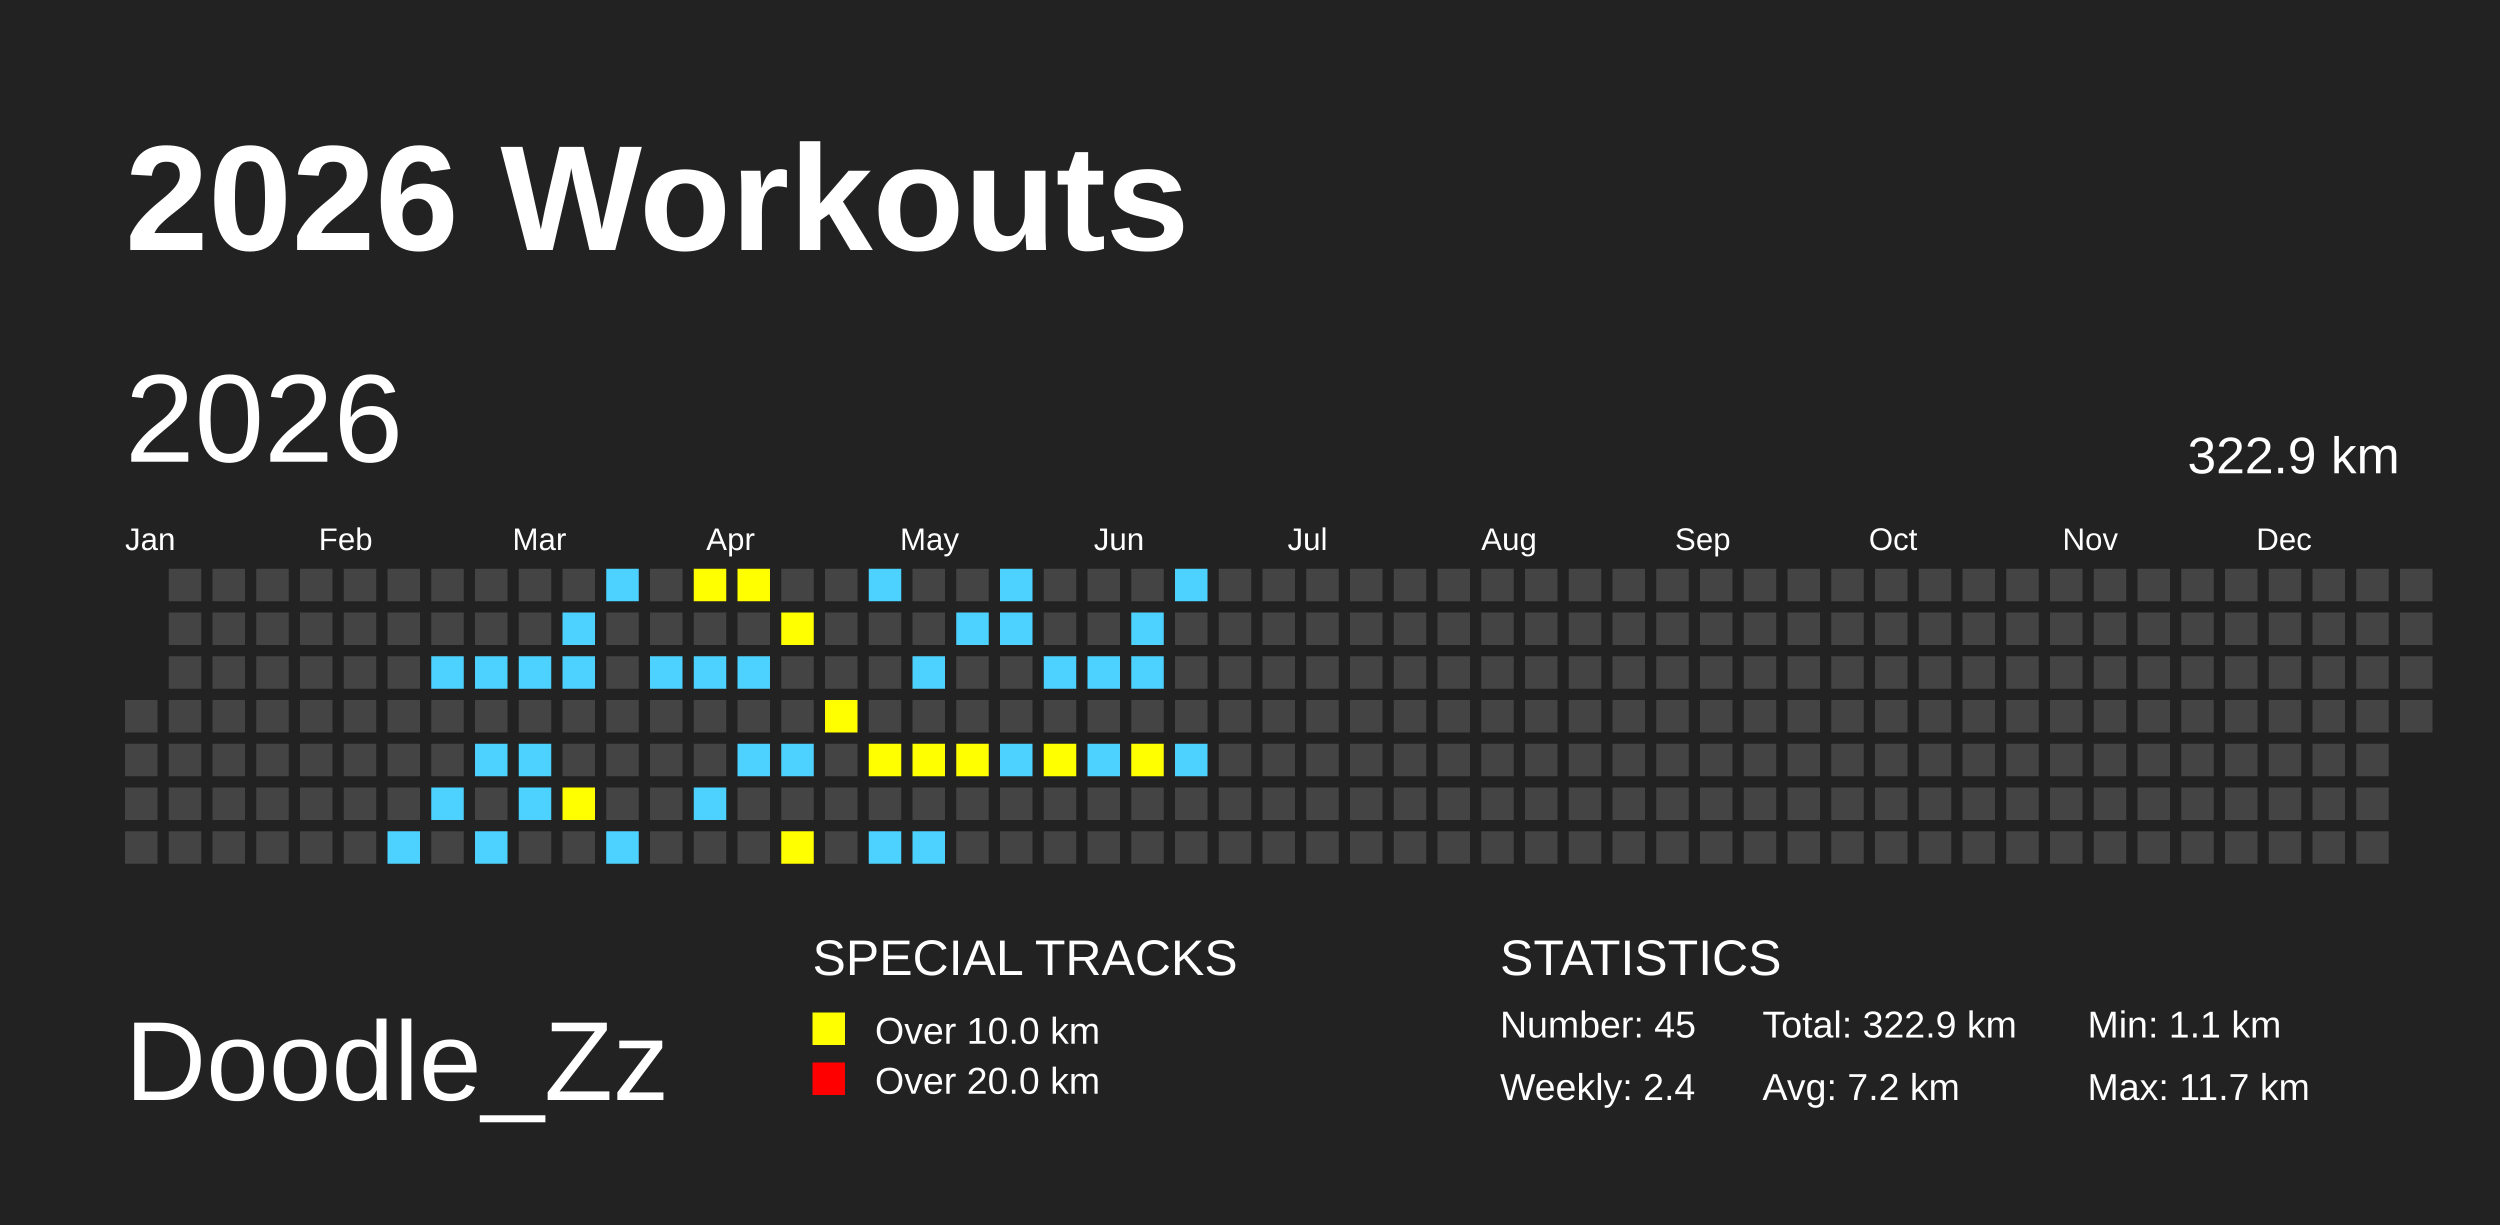
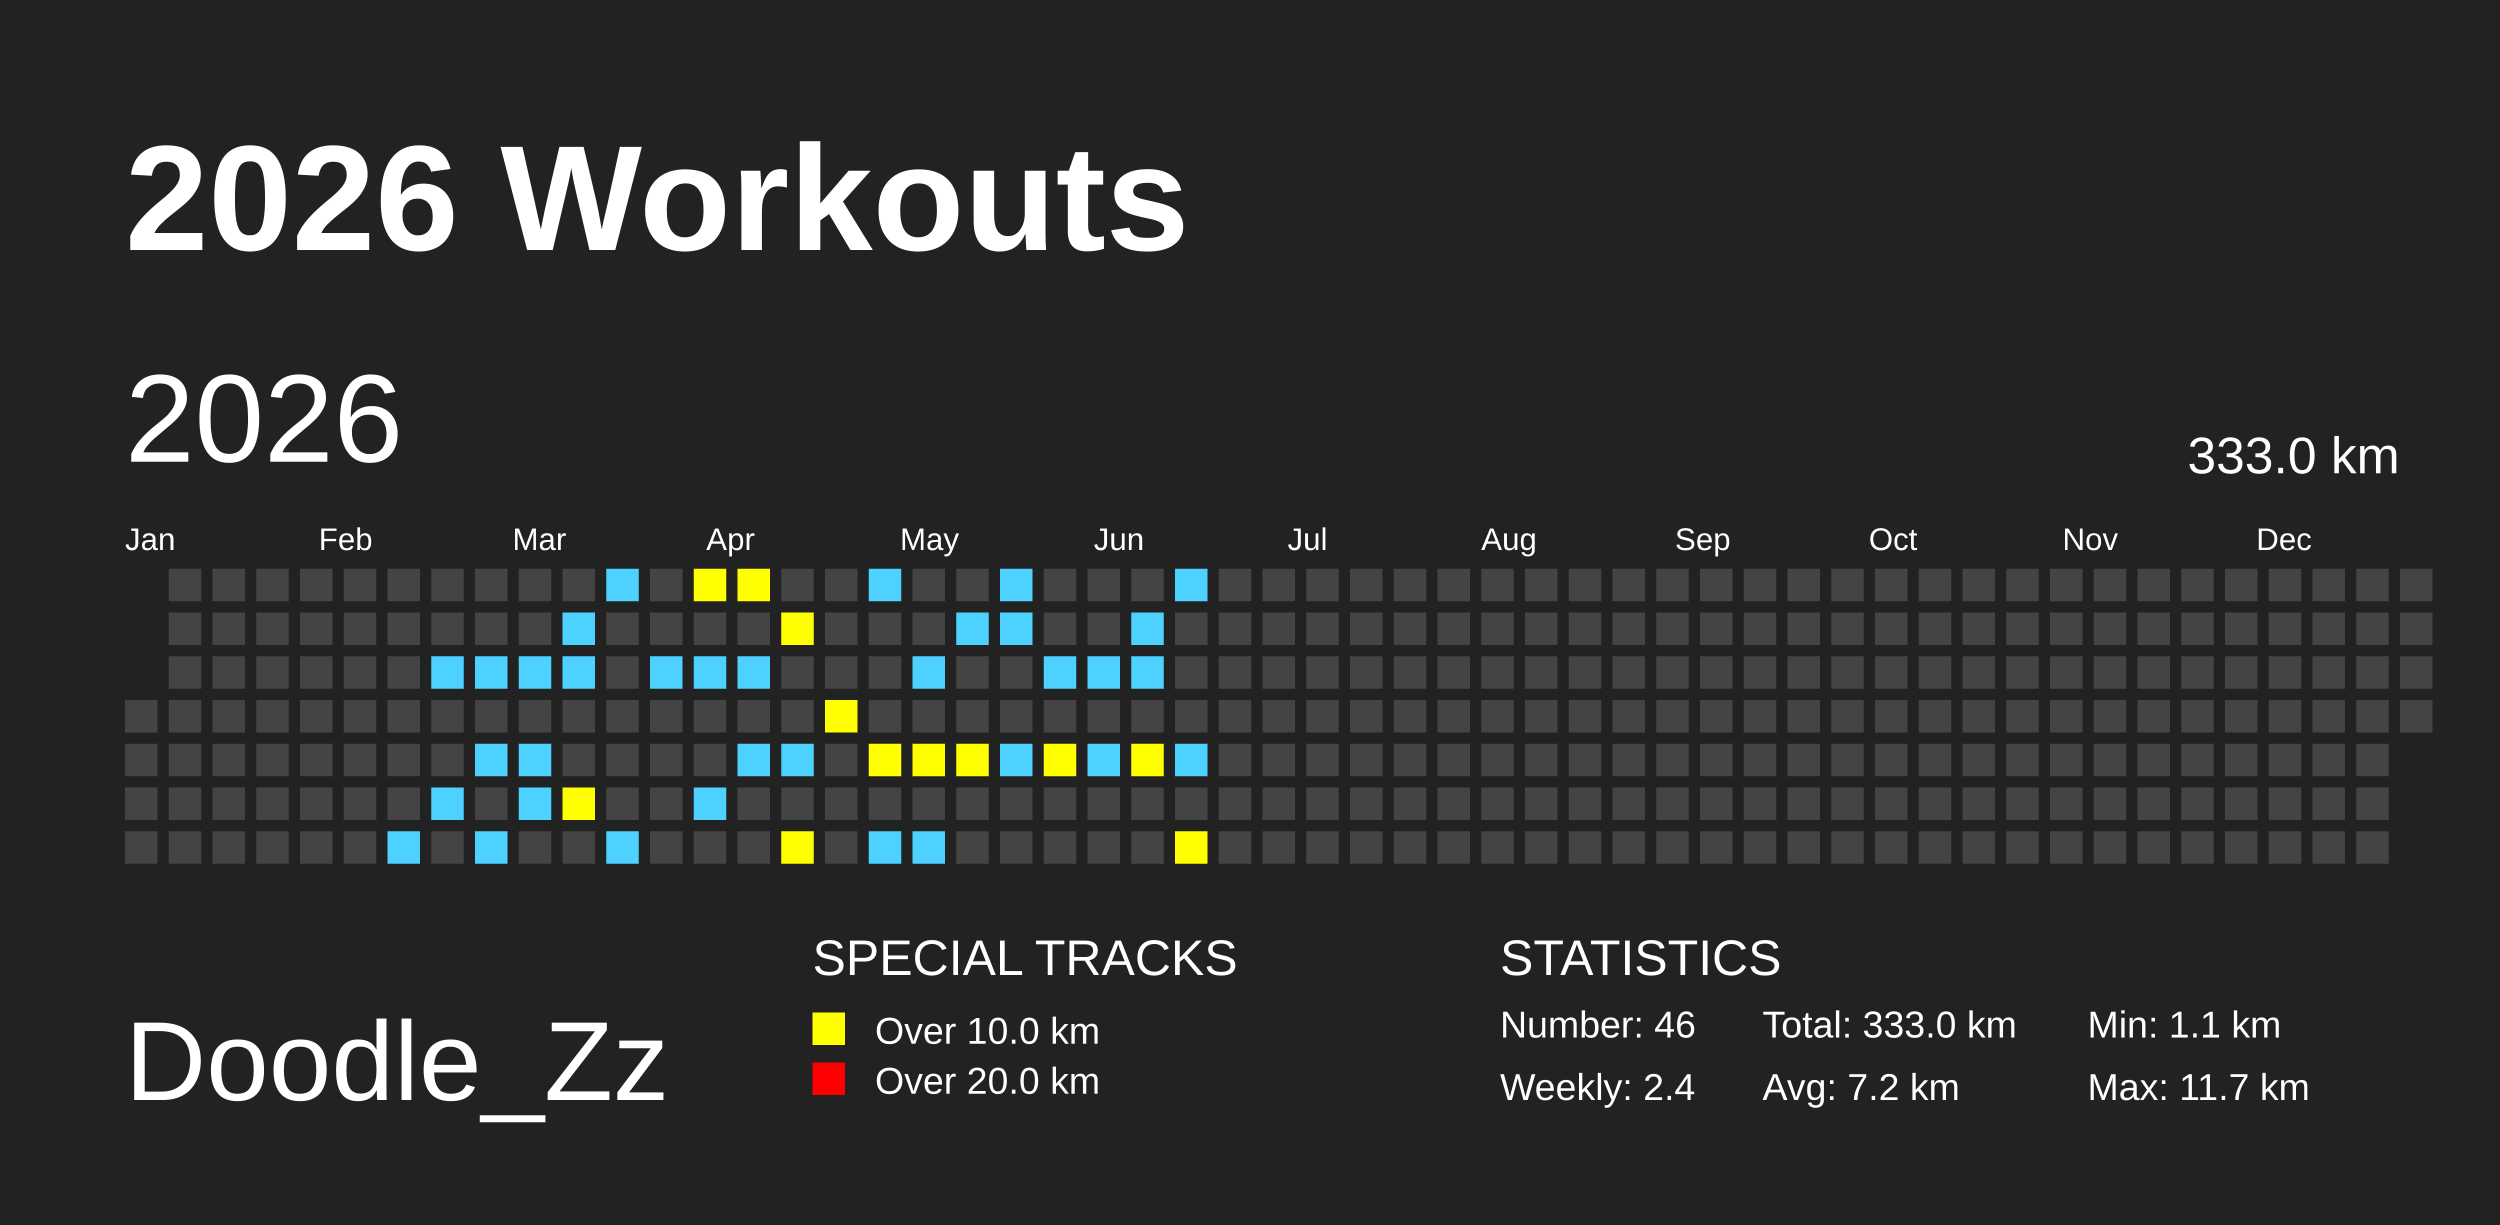
<svg xmlns="http://www.w3.org/2000/svg" baseProfile="full" height="98mm" version="1.1" viewBox="0,0,200,98" width="200mm">
  <defs />
  <rect fill="#222222" height="98" width="200" x="0" y="0" />
  <text fill="#FFFFFF" style="font-size:12px; font-family:Arial; font-weight:bold;" x="10" y="20">2026 Workouts</text>
  <text fill="#FFFFFF" style="font-size:9px; font-family:Arial" x="10" y="88">Doodle_Zz</text>
  <text fill="#FFFFFF" style="font-size:4px; font-family:Arial" x="65" y="78">SPECIAL TRACKS</text>
  <rect fill="yellow" height="2.6" width="2.6" x="65" y="81" />
  <text fill="#FFFFFF" style="font-size:3px; font-family:Arial" x="70" y="83.5">Over 10.0 km</text>
  <rect fill="red" height="2.6" width="2.6" x="65" y="85" />
  <text fill="#FFFFFF" style="font-size:3px; font-family:Arial" x="70" y="87.5">Over 20.0 km</text>
  <text fill="#FFFFFF" style="font-size:4px; font-family:Arial" x="120" y="78">STATISTICS</text>
-   <text fill="#FFFFFF" style="font-size:3px; font-family:Arial" x="120" y="83">Number: 45</text>
+   <text fill="#FFFFFF" style="font-size:3px; font-family:Arial" x="120" y="83">Number: 46</text>
  <text fill="#FFFFFF" style="font-size:3px; font-family:Arial" x="120" y="88">Weekly: 2.4</text>
-   <text fill="#FFFFFF" style="font-size:3px; font-family:Arial" x="141" y="83">Total: 322.9 km</text>
+   <text fill="#FFFFFF" style="font-size:3px; font-family:Arial" x="141" y="83">Total: 333.0 km</text>
  <text fill="#FFFFFF" style="font-size:3px; font-family:Arial" x="141" y="88">Avg: 7.2 km</text>
  <text fill="#FFFFFF" style="font-size:3px; font-family:Arial" x="167" y="83">Min: 1.1 km</text>
  <text fill="#FFFFFF" style="font-size:3px; font-family:Arial" x="167" y="88">Max: 11.7 km</text>
  <text dominant-baseline="hanging" fill="#FFFFFF" style="font-size:10.0px; font-family:Arial;" x="10" y="30">2026</text>
-   <text dominant-baseline="hanging" fill="#FFFFFF" style="font-size:4.125px; font-family:Arial;" x="175" y="35">322.9 km</text>
+   <text dominant-baseline="hanging" fill="#FFFFFF" style="font-size:4.125px; font-family:Arial;" x="175" y="35">333.0 km</text>
  <text fill="#FFFFFF" style="font-size:2.5px; font-family:Arial" x="10.0" y="44">Jan</text>
  <text fill="#FFFFFF" style="font-size:2.5px; font-family:Arial" x="25.5" y="44">Feb</text>
  <text fill="#FFFFFF" style="font-size:2.5px; font-family:Arial" x="41.0" y="44">Mar</text>
  <text fill="#FFFFFF" style="font-size:2.5px; font-family:Arial" x="56.5" y="44">Apr</text>
  <text fill="#FFFFFF" style="font-size:2.5px; font-family:Arial" x="72.0" y="44">May</text>
  <text fill="#FFFFFF" style="font-size:2.5px; font-family:Arial" x="87.5" y="44">Jun</text>
  <text fill="#FFFFFF" style="font-size:2.5px; font-family:Arial" x="103.0" y="44">Jul</text>
  <text fill="#FFFFFF" style="font-size:2.5px; font-family:Arial" x="118.5" y="44">Aug</text>
  <text fill="#FFFFFF" style="font-size:2.5px; font-family:Arial" x="134.0" y="44">Sep</text>
  <text fill="#FFFFFF" style="font-size:2.5px; font-family:Arial" x="149.5" y="44">Oct</text>
  <text fill="#FFFFFF" style="font-size:2.5px; font-family:Arial" x="165.0" y="44">Nov</text>
  <text fill="#FFFFFF" style="font-size:2.5px; font-family:Arial" x="180.5" y="44">Dec</text>
  <rect fill="#444444" height="2.6" width="2.6" x="10.0" y="56.0" />
  <rect fill="#444444" height="2.6" width="2.6" x="10.0" y="59.5" />
  <rect fill="#444444" height="2.6" width="2.6" x="10.0" y="63.0" />
  <rect fill="#444444" height="2.6" width="2.6" x="10.0" y="66.5" />
  <rect fill="#444444" height="2.6" width="2.6" x="13.5" y="45.5" />
  <rect fill="#444444" height="2.6" width="2.6" x="13.5" y="49.0" />
  <rect fill="#444444" height="2.6" width="2.6" x="13.5" y="52.5" />
  <rect fill="#444444" height="2.6" width="2.6" x="13.5" y="56.0" />
  <rect fill="#444444" height="2.6" width="2.6" x="13.5" y="59.5" />
  <rect fill="#444444" height="2.6" width="2.6" x="13.5" y="63.0" />
  <rect fill="#444444" height="2.6" width="2.6" x="13.5" y="66.5" />
  <rect fill="#444444" height="2.6" width="2.6" x="17.0" y="45.5" />
  <rect fill="#444444" height="2.6" width="2.6" x="17.0" y="49.0" />
  <rect fill="#444444" height="2.6" width="2.6" x="17.0" y="52.5" />
  <rect fill="#444444" height="2.6" width="2.6" x="17.0" y="56.0" />
  <rect fill="#444444" height="2.6" width="2.6" x="17.0" y="59.5" />
  <rect fill="#444444" height="2.6" width="2.6" x="17.0" y="63.0" />
  <rect fill="#444444" height="2.6" width="2.6" x="17.0" y="66.5" />
  <rect fill="#444444" height="2.6" width="2.6" x="20.5" y="45.5" />
  <rect fill="#444444" height="2.6" width="2.6" x="20.5" y="49.0" />
  <rect fill="#444444" height="2.6" width="2.6" x="20.5" y="52.5" />
  <rect fill="#444444" height="2.6" width="2.6" x="20.5" y="56.0" />
  <rect fill="#444444" height="2.6" width="2.6" x="20.5" y="59.5" />
  <rect fill="#444444" height="2.6" width="2.6" x="20.5" y="63.0" />
  <rect fill="#444444" height="2.6" width="2.6" x="20.5" y="66.5" />
  <rect fill="#444444" height="2.6" width="2.6" x="24.0" y="45.5" />
  <rect fill="#444444" height="2.6" width="2.6" x="24.0" y="49.0" />
  <rect fill="#444444" height="2.6" width="2.6" x="24.0" y="52.5" />
  <rect fill="#444444" height="2.6" width="2.6" x="24.0" y="56.0" />
  <rect fill="#444444" height="2.6" width="2.6" x="24.0" y="59.5" />
  <rect fill="#444444" height="2.6" width="2.6" x="24.0" y="63.0" />
  <rect fill="#444444" height="2.6" width="2.6" x="24.0" y="66.5" />
  <rect fill="#444444" height="2.6" width="2.6" x="27.5" y="45.5" />
  <rect fill="#444444" height="2.6" width="2.6" x="27.5" y="49.0" />
  <rect fill="#444444" height="2.6" width="2.6" x="27.5" y="52.5" />
  <rect fill="#444444" height="2.6" width="2.6" x="27.5" y="56.0" />
  <rect fill="#444444" height="2.6" width="2.6" x="27.5" y="59.5" />
  <rect fill="#444444" height="2.6" width="2.6" x="27.5" y="63.0" />
  <rect fill="#444444" height="2.6" width="2.6" x="27.5" y="66.5" />
  <rect fill="#444444" height="2.6" width="2.6" x="31.0" y="45.5" />
  <rect fill="#444444" height="2.6" width="2.6" x="31.0" y="49.0" />
  <rect fill="#444444" height="2.6" width="2.6" x="31.0" y="52.5" />
  <rect fill="#444444" height="2.6" width="2.6" x="31.0" y="56.0" />
  <rect fill="#444444" height="2.6" width="2.6" x="31.0" y="59.5" />
  <rect fill="#444444" height="2.6" width="2.6" x="31.0" y="63.0" />
  <rect fill="#4DD2FF" height="2.6" width="2.6" x="31.0" y="66.5" />
  <rect fill="#444444" height="2.6" width="2.6" x="34.5" y="45.5" />
  <rect fill="#444444" height="2.6" width="2.6" x="34.5" y="49.0" />
  <rect fill="#4DD2FF" height="2.6" width="2.6" x="34.5" y="52.5" />
  <rect fill="#444444" height="2.6" width="2.6" x="34.5" y="56.0" />
  <rect fill="#444444" height="2.6" width="2.6" x="34.5" y="59.5" />
  <rect fill="#4DD2FF" height="2.6" width="2.6" x="34.5" y="63.0" />
  <rect fill="#444444" height="2.6" width="2.6" x="34.5" y="66.5" />
  <rect fill="#444444" height="2.6" width="2.6" x="38.0" y="45.5" />
  <rect fill="#444444" height="2.6" width="2.6" x="38.0" y="49.0" />
  <rect fill="#4DD2FF" height="2.6" width="2.6" x="38.0" y="52.5" />
  <rect fill="#444444" height="2.6" width="2.6" x="38.0" y="56.0" />
  <rect fill="#4DD2FF" height="2.6" width="2.6" x="38.0" y="59.5" />
  <rect fill="#444444" height="2.6" width="2.6" x="38.0" y="63.0" />
  <rect fill="#4DD2FF" height="2.6" width="2.6" x="38.0" y="66.5" />
  <rect fill="#444444" height="2.6" width="2.6" x="41.5" y="45.5" />
  <rect fill="#444444" height="2.6" width="2.6" x="41.5" y="49.0" />
  <rect fill="#4DD2FF" height="2.6" width="2.6" x="41.5" y="52.5" />
  <rect fill="#444444" height="2.6" width="2.6" x="41.5" y="56.0" />
  <rect fill="#4DD2FF" height="2.6" width="2.6" x="41.5" y="59.5" />
  <rect fill="#4DD2FF" height="2.6" width="2.6" x="41.5" y="63.0" />
  <rect fill="#444444" height="2.6" width="2.6" x="41.5" y="66.5" />
  <rect fill="#444444" height="2.6" width="2.6" x="45.0" y="45.5" />
  <rect fill="#4DD2FF" height="2.6" width="2.6" x="45.0" y="49.0" />
  <rect fill="#4DD2FF" height="2.6" width="2.6" x="45.0" y="52.5" />
  <rect fill="#444444" height="2.6" width="2.6" x="45.0" y="56.0" />
  <rect fill="#444444" height="2.6" width="2.6" x="45.0" y="59.5" />
  <rect fill="yellow" height="2.6" width="2.6" x="45.0" y="63.0" />
  <rect fill="#444444" height="2.6" width="2.6" x="45.0" y="66.5" />
  <rect fill="#4DD2FF" height="2.6" width="2.6" x="48.5" y="45.5" />
  <rect fill="#444444" height="2.6" width="2.6" x="48.5" y="49.0" />
  <rect fill="#444444" height="2.6" width="2.6" x="48.5" y="52.5" />
  <rect fill="#444444" height="2.6" width="2.6" x="48.5" y="56.0" />
  <rect fill="#444444" height="2.6" width="2.6" x="48.5" y="59.5" />
  <rect fill="#444444" height="2.6" width="2.6" x="48.5" y="63.0" />
  <rect fill="#4DD2FF" height="2.6" width="2.6" x="48.5" y="66.5" />
  <rect fill="#444444" height="2.6" width="2.6" x="52.0" y="45.5" />
  <rect fill="#444444" height="2.6" width="2.6" x="52.0" y="49.0" />
  <rect fill="#4DD2FF" height="2.6" width="2.6" x="52.0" y="52.5" />
  <rect fill="#444444" height="2.6" width="2.6" x="52.0" y="56.0" />
  <rect fill="#444444" height="2.6" width="2.6" x="52.0" y="59.5" />
  <rect fill="#444444" height="2.6" width="2.6" x="52.0" y="63.0" />
  <rect fill="#444444" height="2.6" width="2.6" x="52.0" y="66.5" />
  <rect fill="yellow" height="2.6" width="2.6" x="55.5" y="45.5" />
  <rect fill="#444444" height="2.6" width="2.6" x="55.5" y="49.0" />
  <rect fill="#4DD2FF" height="2.6" width="2.6" x="55.5" y="52.5" />
  <rect fill="#444444" height="2.6" width="2.6" x="55.5" y="56.0" />
  <rect fill="#444444" height="2.6" width="2.6" x="55.5" y="59.5" />
  <rect fill="#4DD2FF" height="2.6" width="2.6" x="55.5" y="63.0" />
  <rect fill="#444444" height="2.6" width="2.6" x="55.5" y="66.5" />
  <rect fill="yellow" height="2.6" width="2.6" x="59.0" y="45.5" />
  <rect fill="#444444" height="2.6" width="2.6" x="59.0" y="49.0" />
  <rect fill="#4DD2FF" height="2.6" width="2.6" x="59.0" y="52.5" />
  <rect fill="#444444" height="2.6" width="2.6" x="59.0" y="56.0" />
  <rect fill="#4DD2FF" height="2.6" width="2.6" x="59.0" y="59.5" />
  <rect fill="#444444" height="2.6" width="2.6" x="59.0" y="63.0" />
  <rect fill="#444444" height="2.6" width="2.6" x="59.0" y="66.5" />
  <rect fill="#444444" height="2.6" width="2.6" x="62.5" y="45.5" />
  <rect fill="yellow" height="2.6" width="2.6" x="62.5" y="49.0" />
  <rect fill="#444444" height="2.6" width="2.6" x="62.5" y="52.5" />
  <rect fill="#444444" height="2.6" width="2.6" x="62.5" y="56.0" />
  <rect fill="#4DD2FF" height="2.6" width="2.6" x="62.5" y="59.5" />
  <rect fill="#444444" height="2.6" width="2.6" x="62.5" y="63.0" />
  <rect fill="yellow" height="2.6" width="2.6" x="62.5" y="66.5" />
  <rect fill="#444444" height="2.6" width="2.6" x="66.0" y="45.5" />
  <rect fill="#444444" height="2.6" width="2.6" x="66.0" y="49.0" />
  <rect fill="#444444" height="2.6" width="2.6" x="66.0" y="52.5" />
  <rect fill="yellow" height="2.6" width="2.6" x="66.0" y="56.0" />
  <rect fill="#444444" height="2.6" width="2.6" x="66.0" y="59.5" />
  <rect fill="#444444" height="2.6" width="2.6" x="66.0" y="63.0" />
  <rect fill="#444444" height="2.6" width="2.6" x="66.0" y="66.5" />
  <rect fill="#4DD2FF" height="2.6" width="2.6" x="69.5" y="45.5" />
  <rect fill="#444444" height="2.6" width="2.6" x="69.5" y="49.0" />
  <rect fill="#444444" height="2.6" width="2.6" x="69.5" y="52.5" />
  <rect fill="#444444" height="2.6" width="2.6" x="69.5" y="56.0" />
  <rect fill="yellow" height="2.6" width="2.6" x="69.5" y="59.5" />
  <rect fill="#444444" height="2.6" width="2.6" x="69.5" y="63.0" />
  <rect fill="#4DD2FF" height="2.6" width="2.6" x="69.5" y="66.5" />
  <rect fill="#444444" height="2.6" width="2.6" x="73.0" y="45.5" />
  <rect fill="#444444" height="2.6" width="2.6" x="73.0" y="49.0" />
  <rect fill="#4DD2FF" height="2.6" width="2.6" x="73.0" y="52.5" />
  <rect fill="#444444" height="2.6" width="2.6" x="73.0" y="56.0" />
  <rect fill="yellow" height="2.6" width="2.6" x="73.0" y="59.5" />
  <rect fill="#444444" height="2.6" width="2.6" x="73.0" y="63.0" />
  <rect fill="#4DD2FF" height="2.6" width="2.6" x="73.0" y="66.5" />
  <rect fill="#444444" height="2.6" width="2.6" x="76.5" y="45.5" />
  <rect fill="#4DD2FF" height="2.6" width="2.6" x="76.5" y="49.0" />
  <rect fill="#444444" height="2.6" width="2.6" x="76.5" y="52.5" />
  <rect fill="#444444" height="2.6" width="2.6" x="76.5" y="56.0" />
  <rect fill="yellow" height="2.6" width="2.6" x="76.5" y="59.5" />
  <rect fill="#444444" height="2.6" width="2.6" x="76.5" y="63.0" />
  <rect fill="#444444" height="2.6" width="2.6" x="76.5" y="66.5" />
  <rect fill="#4DD2FF" height="2.6" width="2.6" x="80.0" y="45.5" />
  <rect fill="#4DD2FF" height="2.6" width="2.6" x="80.0" y="49.0" />
  <rect fill="#444444" height="2.6" width="2.6" x="80.0" y="52.5" />
  <rect fill="#444444" height="2.6" width="2.6" x="80.0" y="56.0" />
  <rect fill="#4DD2FF" height="2.6" width="2.6" x="80.0" y="59.5" />
  <rect fill="#444444" height="2.6" width="2.6" x="80.0" y="63.0" />
  <rect fill="#444444" height="2.6" width="2.6" x="80.0" y="66.5" />
  <rect fill="#444444" height="2.6" width="2.6" x="83.5" y="45.5" />
  <rect fill="#444444" height="2.6" width="2.6" x="83.5" y="49.0" />
  <rect fill="#4DD2FF" height="2.6" width="2.6" x="83.5" y="52.5" />
  <rect fill="#444444" height="2.6" width="2.6" x="83.5" y="56.0" />
  <rect fill="yellow" height="2.6" width="2.6" x="83.5" y="59.5" />
  <rect fill="#444444" height="2.6" width="2.6" x="83.5" y="63.0" />
  <rect fill="#444444" height="2.6" width="2.6" x="83.5" y="66.5" />
  <rect fill="#444444" height="2.6" width="2.6" x="87.0" y="45.5" />
  <rect fill="#444444" height="2.6" width="2.6" x="87.0" y="49.0" />
  <rect fill="#4DD2FF" height="2.6" width="2.6" x="87.0" y="52.5" />
  <rect fill="#444444" height="2.6" width="2.6" x="87.0" y="56.0" />
  <rect fill="#4DD2FF" height="2.6" width="2.6" x="87.0" y="59.5" />
  <rect fill="#444444" height="2.6" width="2.6" x="87.0" y="63.0" />
  <rect fill="#444444" height="2.6" width="2.6" x="87.0" y="66.5" />
  <rect fill="#444444" height="2.6" width="2.6" x="90.5" y="45.5" />
  <rect fill="#4DD2FF" height="2.6" width="2.6" x="90.5" y="49.0" />
  <rect fill="#4DD2FF" height="2.6" width="2.6" x="90.5" y="52.5" />
  <rect fill="#444444" height="2.6" width="2.6" x="90.5" y="56.0" />
  <rect fill="yellow" height="2.6" width="2.6" x="90.5" y="59.5" />
  <rect fill="#444444" height="2.6" width="2.6" x="90.5" y="63.0" />
  <rect fill="#444444" height="2.6" width="2.6" x="90.5" y="66.5" />
  <rect fill="#4DD2FF" height="2.6" width="2.6" x="94.0" y="45.5" />
  <rect fill="#444444" height="2.6" width="2.6" x="94.0" y="49.0" />
  <rect fill="#444444" height="2.6" width="2.6" x="94.0" y="52.5" />
  <rect fill="#444444" height="2.6" width="2.6" x="94.0" y="56.0" />
  <rect fill="#4DD2FF" height="2.6" width="2.6" x="94.0" y="59.5" />
  <rect fill="#444444" height="2.6" width="2.6" x="94.0" y="63.0" />
-   <rect fill="#444444" height="2.6" width="2.6" x="94.0" y="66.5" />
+   <rect fill="yellow" height="2.6" width="2.6" x="94.0" y="66.5" />
  <rect fill="#444444" height="2.6" width="2.6" x="97.5" y="45.5" />
  <rect fill="#444444" height="2.6" width="2.6" x="97.5" y="49.0" />
  <rect fill="#444444" height="2.6" width="2.6" x="97.5" y="52.5" />
  <rect fill="#444444" height="2.6" width="2.6" x="97.5" y="56.0" />
  <rect fill="#444444" height="2.6" width="2.6" x="97.5" y="59.5" />
  <rect fill="#444444" height="2.6" width="2.6" x="97.5" y="63.0" />
  <rect fill="#444444" height="2.6" width="2.6" x="97.5" y="66.5" />
  <rect fill="#444444" height="2.6" width="2.6" x="101.0" y="45.5" />
  <rect fill="#444444" height="2.6" width="2.6" x="101.0" y="49.0" />
  <rect fill="#444444" height="2.6" width="2.6" x="101.0" y="52.5" />
  <rect fill="#444444" height="2.6" width="2.6" x="101.0" y="56.0" />
  <rect fill="#444444" height="2.6" width="2.6" x="101.0" y="59.5" />
  <rect fill="#444444" height="2.6" width="2.6" x="101.0" y="63.0" />
  <rect fill="#444444" height="2.6" width="2.6" x="101.0" y="66.5" />
  <rect fill="#444444" height="2.6" width="2.6" x="104.5" y="45.5" />
  <rect fill="#444444" height="2.6" width="2.6" x="104.5" y="49.0" />
  <rect fill="#444444" height="2.6" width="2.6" x="104.5" y="52.5" />
  <rect fill="#444444" height="2.6" width="2.6" x="104.5" y="56.0" />
  <rect fill="#444444" height="2.6" width="2.6" x="104.5" y="59.5" />
  <rect fill="#444444" height="2.6" width="2.6" x="104.5" y="63.0" />
  <rect fill="#444444" height="2.6" width="2.6" x="104.5" y="66.5" />
  <rect fill="#444444" height="2.6" width="2.6" x="108.0" y="45.5" />
  <rect fill="#444444" height="2.6" width="2.6" x="108.0" y="49.0" />
  <rect fill="#444444" height="2.6" width="2.6" x="108.0" y="52.5" />
  <rect fill="#444444" height="2.6" width="2.6" x="108.0" y="56.0" />
  <rect fill="#444444" height="2.6" width="2.6" x="108.0" y="59.5" />
  <rect fill="#444444" height="2.6" width="2.6" x="108.0" y="63.0" />
  <rect fill="#444444" height="2.6" width="2.6" x="108.0" y="66.5" />
  <rect fill="#444444" height="2.6" width="2.6" x="111.5" y="45.5" />
  <rect fill="#444444" height="2.6" width="2.6" x="111.5" y="49.0" />
  <rect fill="#444444" height="2.6" width="2.6" x="111.5" y="52.5" />
  <rect fill="#444444" height="2.6" width="2.6" x="111.5" y="56.0" />
  <rect fill="#444444" height="2.6" width="2.6" x="111.5" y="59.5" />
  <rect fill="#444444" height="2.6" width="2.6" x="111.5" y="63.0" />
  <rect fill="#444444" height="2.6" width="2.6" x="111.5" y="66.5" />
  <rect fill="#444444" height="2.6" width="2.6" x="115.0" y="45.5" />
  <rect fill="#444444" height="2.6" width="2.6" x="115.0" y="49.0" />
  <rect fill="#444444" height="2.6" width="2.6" x="115.0" y="52.5" />
  <rect fill="#444444" height="2.6" width="2.6" x="115.0" y="56.0" />
  <rect fill="#444444" height="2.6" width="2.6" x="115.0" y="59.5" />
  <rect fill="#444444" height="2.6" width="2.6" x="115.0" y="63.0" />
  <rect fill="#444444" height="2.6" width="2.6" x="115.0" y="66.5" />
  <rect fill="#444444" height="2.6" width="2.6" x="118.5" y="45.5" />
  <rect fill="#444444" height="2.6" width="2.6" x="118.5" y="49.0" />
  <rect fill="#444444" height="2.6" width="2.6" x="118.5" y="52.5" />
  <rect fill="#444444" height="2.6" width="2.6" x="118.5" y="56.0" />
  <rect fill="#444444" height="2.6" width="2.6" x="118.5" y="59.5" />
  <rect fill="#444444" height="2.6" width="2.6" x="118.5" y="63.0" />
  <rect fill="#444444" height="2.6" width="2.6" x="118.5" y="66.5" />
  <rect fill="#444444" height="2.6" width="2.6" x="122.0" y="45.5" />
  <rect fill="#444444" height="2.6" width="2.6" x="122.0" y="49.0" />
  <rect fill="#444444" height="2.6" width="2.6" x="122.0" y="52.5" />
  <rect fill="#444444" height="2.6" width="2.6" x="122.0" y="56.0" />
  <rect fill="#444444" height="2.6" width="2.6" x="122.0" y="59.5" />
  <rect fill="#444444" height="2.6" width="2.6" x="122.0" y="63.0" />
  <rect fill="#444444" height="2.6" width="2.6" x="122.0" y="66.5" />
  <rect fill="#444444" height="2.6" width="2.6" x="125.5" y="45.5" />
  <rect fill="#444444" height="2.6" width="2.6" x="125.5" y="49.0" />
  <rect fill="#444444" height="2.6" width="2.6" x="125.5" y="52.5" />
  <rect fill="#444444" height="2.6" width="2.6" x="125.5" y="56.0" />
  <rect fill="#444444" height="2.6" width="2.6" x="125.5" y="59.5" />
  <rect fill="#444444" height="2.6" width="2.6" x="125.5" y="63.0" />
  <rect fill="#444444" height="2.6" width="2.6" x="125.5" y="66.5" />
  <rect fill="#444444" height="2.6" width="2.6" x="129.0" y="45.5" />
  <rect fill="#444444" height="2.6" width="2.6" x="129.0" y="49.0" />
  <rect fill="#444444" height="2.6" width="2.6" x="129.0" y="52.5" />
  <rect fill="#444444" height="2.6" width="2.6" x="129.0" y="56.0" />
  <rect fill="#444444" height="2.6" width="2.6" x="129.0" y="59.5" />
  <rect fill="#444444" height="2.6" width="2.6" x="129.0" y="63.0" />
  <rect fill="#444444" height="2.6" width="2.6" x="129.0" y="66.5" />
  <rect fill="#444444" height="2.6" width="2.6" x="132.5" y="45.5" />
  <rect fill="#444444" height="2.6" width="2.6" x="132.5" y="49.0" />
  <rect fill="#444444" height="2.6" width="2.6" x="132.5" y="52.5" />
  <rect fill="#444444" height="2.6" width="2.6" x="132.5" y="56.0" />
  <rect fill="#444444" height="2.6" width="2.6" x="132.5" y="59.5" />
  <rect fill="#444444" height="2.6" width="2.6" x="132.5" y="63.0" />
  <rect fill="#444444" height="2.6" width="2.6" x="132.5" y="66.5" />
  <rect fill="#444444" height="2.6" width="2.6" x="136.0" y="45.5" />
  <rect fill="#444444" height="2.6" width="2.6" x="136.0" y="49.0" />
  <rect fill="#444444" height="2.6" width="2.6" x="136.0" y="52.5" />
  <rect fill="#444444" height="2.6" width="2.6" x="136.0" y="56.0" />
  <rect fill="#444444" height="2.6" width="2.6" x="136.0" y="59.5" />
  <rect fill="#444444" height="2.6" width="2.6" x="136.0" y="63.0" />
  <rect fill="#444444" height="2.6" width="2.6" x="136.0" y="66.5" />
  <rect fill="#444444" height="2.6" width="2.6" x="139.5" y="45.5" />
  <rect fill="#444444" height="2.6" width="2.6" x="139.5" y="49.0" />
  <rect fill="#444444" height="2.6" width="2.6" x="139.5" y="52.5" />
  <rect fill="#444444" height="2.6" width="2.6" x="139.5" y="56.0" />
  <rect fill="#444444" height="2.6" width="2.6" x="139.5" y="59.5" />
  <rect fill="#444444" height="2.6" width="2.6" x="139.5" y="63.0" />
  <rect fill="#444444" height="2.6" width="2.6" x="139.5" y="66.5" />
  <rect fill="#444444" height="2.6" width="2.6" x="143.0" y="45.5" />
  <rect fill="#444444" height="2.6" width="2.6" x="143.0" y="49.0" />
  <rect fill="#444444" height="2.6" width="2.6" x="143.0" y="52.5" />
  <rect fill="#444444" height="2.6" width="2.6" x="143.0" y="56.0" />
  <rect fill="#444444" height="2.6" width="2.6" x="143.0" y="59.5" />
  <rect fill="#444444" height="2.6" width="2.6" x="143.0" y="63.0" />
  <rect fill="#444444" height="2.6" width="2.6" x="143.0" y="66.5" />
  <rect fill="#444444" height="2.6" width="2.6" x="146.5" y="45.5" />
  <rect fill="#444444" height="2.6" width="2.6" x="146.5" y="49.0" />
  <rect fill="#444444" height="2.6" width="2.6" x="146.5" y="52.5" />
  <rect fill="#444444" height="2.6" width="2.6" x="146.5" y="56.0" />
  <rect fill="#444444" height="2.6" width="2.6" x="146.5" y="59.5" />
  <rect fill="#444444" height="2.6" width="2.6" x="146.5" y="63.0" />
  <rect fill="#444444" height="2.6" width="2.6" x="146.5" y="66.5" />
  <rect fill="#444444" height="2.6" width="2.6" x="150.0" y="45.5" />
  <rect fill="#444444" height="2.6" width="2.6" x="150.0" y="49.0" />
  <rect fill="#444444" height="2.6" width="2.6" x="150.0" y="52.5" />
  <rect fill="#444444" height="2.6" width="2.6" x="150.0" y="56.0" />
  <rect fill="#444444" height="2.6" width="2.6" x="150.0" y="59.5" />
  <rect fill="#444444" height="2.6" width="2.6" x="150.0" y="63.0" />
  <rect fill="#444444" height="2.6" width="2.6" x="150.0" y="66.5" />
  <rect fill="#444444" height="2.6" width="2.6" x="153.5" y="45.5" />
  <rect fill="#444444" height="2.6" width="2.6" x="153.5" y="49.0" />
  <rect fill="#444444" height="2.6" width="2.6" x="153.5" y="52.5" />
  <rect fill="#444444" height="2.6" width="2.6" x="153.5" y="56.0" />
  <rect fill="#444444" height="2.6" width="2.6" x="153.5" y="59.5" />
  <rect fill="#444444" height="2.6" width="2.6" x="153.5" y="63.0" />
  <rect fill="#444444" height="2.6" width="2.6" x="153.5" y="66.5" />
  <rect fill="#444444" height="2.6" width="2.6" x="157.0" y="45.5" />
  <rect fill="#444444" height="2.6" width="2.6" x="157.0" y="49.0" />
  <rect fill="#444444" height="2.6" width="2.6" x="157.0" y="52.5" />
  <rect fill="#444444" height="2.6" width="2.6" x="157.0" y="56.0" />
  <rect fill="#444444" height="2.6" width="2.6" x="157.0" y="59.5" />
  <rect fill="#444444" height="2.6" width="2.6" x="157.0" y="63.0" />
  <rect fill="#444444" height="2.6" width="2.6" x="157.0" y="66.5" />
  <rect fill="#444444" height="2.6" width="2.6" x="160.5" y="45.5" />
  <rect fill="#444444" height="2.6" width="2.6" x="160.5" y="49.0" />
  <rect fill="#444444" height="2.6" width="2.6" x="160.5" y="52.5" />
  <rect fill="#444444" height="2.6" width="2.6" x="160.5" y="56.0" />
  <rect fill="#444444" height="2.6" width="2.6" x="160.5" y="59.5" />
  <rect fill="#444444" height="2.6" width="2.6" x="160.5" y="63.0" />
  <rect fill="#444444" height="2.6" width="2.6" x="160.5" y="66.5" />
  <rect fill="#444444" height="2.6" width="2.6" x="164.0" y="45.5" />
  <rect fill="#444444" height="2.6" width="2.6" x="164.0" y="49.0" />
  <rect fill="#444444" height="2.6" width="2.6" x="164.0" y="52.5" />
  <rect fill="#444444" height="2.6" width="2.6" x="164.0" y="56.0" />
  <rect fill="#444444" height="2.6" width="2.6" x="164.0" y="59.5" />
  <rect fill="#444444" height="2.6" width="2.6" x="164.0" y="63.0" />
  <rect fill="#444444" height="2.6" width="2.6" x="164.0" y="66.5" />
  <rect fill="#444444" height="2.6" width="2.6" x="167.5" y="45.5" />
  <rect fill="#444444" height="2.6" width="2.6" x="167.5" y="49.0" />
  <rect fill="#444444" height="2.6" width="2.6" x="167.5" y="52.5" />
  <rect fill="#444444" height="2.6" width="2.6" x="167.5" y="56.0" />
  <rect fill="#444444" height="2.6" width="2.6" x="167.5" y="59.5" />
  <rect fill="#444444" height="2.6" width="2.6" x="167.5" y="63.0" />
  <rect fill="#444444" height="2.6" width="2.6" x="167.5" y="66.5" />
  <rect fill="#444444" height="2.6" width="2.6" x="171.0" y="45.5" />
  <rect fill="#444444" height="2.6" width="2.6" x="171.0" y="49.0" />
  <rect fill="#444444" height="2.6" width="2.6" x="171.0" y="52.5" />
  <rect fill="#444444" height="2.6" width="2.6" x="171.0" y="56.0" />
  <rect fill="#444444" height="2.6" width="2.6" x="171.0" y="59.5" />
  <rect fill="#444444" height="2.6" width="2.6" x="171.0" y="63.0" />
  <rect fill="#444444" height="2.6" width="2.6" x="171.0" y="66.5" />
  <rect fill="#444444" height="2.6" width="2.6" x="174.5" y="45.5" />
  <rect fill="#444444" height="2.6" width="2.6" x="174.5" y="49.0" />
  <rect fill="#444444" height="2.6" width="2.6" x="174.5" y="52.5" />
  <rect fill="#444444" height="2.6" width="2.6" x="174.5" y="56.0" />
  <rect fill="#444444" height="2.6" width="2.6" x="174.5" y="59.5" />
  <rect fill="#444444" height="2.6" width="2.6" x="174.5" y="63.0" />
  <rect fill="#444444" height="2.6" width="2.6" x="174.5" y="66.5" />
  <rect fill="#444444" height="2.6" width="2.6" x="178.0" y="45.5" />
  <rect fill="#444444" height="2.6" width="2.6" x="178.0" y="49.0" />
  <rect fill="#444444" height="2.6" width="2.6" x="178.0" y="52.5" />
  <rect fill="#444444" height="2.6" width="2.6" x="178.0" y="56.0" />
  <rect fill="#444444" height="2.6" width="2.6" x="178.0" y="59.5" />
  <rect fill="#444444" height="2.6" width="2.6" x="178.0" y="63.0" />
  <rect fill="#444444" height="2.6" width="2.6" x="178.0" y="66.5" />
  <rect fill="#444444" height="2.6" width="2.6" x="181.5" y="45.5" />
  <rect fill="#444444" height="2.6" width="2.6" x="181.5" y="49.0" />
  <rect fill="#444444" height="2.6" width="2.6" x="181.5" y="52.5" />
  <rect fill="#444444" height="2.6" width="2.6" x="181.5" y="56.0" />
  <rect fill="#444444" height="2.6" width="2.6" x="181.5" y="59.5" />
  <rect fill="#444444" height="2.6" width="2.6" x="181.5" y="63.0" />
  <rect fill="#444444" height="2.6" width="2.6" x="181.5" y="66.5" />
  <rect fill="#444444" height="2.6" width="2.6" x="185.0" y="45.5" />
  <rect fill="#444444" height="2.6" width="2.6" x="185.0" y="49.0" />
  <rect fill="#444444" height="2.6" width="2.6" x="185.0" y="52.5" />
  <rect fill="#444444" height="2.6" width="2.6" x="185.0" y="56.0" />
  <rect fill="#444444" height="2.6" width="2.6" x="185.0" y="59.5" />
  <rect fill="#444444" height="2.6" width="2.6" x="185.0" y="63.0" />
  <rect fill="#444444" height="2.6" width="2.6" x="185.0" y="66.5" />
  <rect fill="#444444" height="2.6" width="2.6" x="188.5" y="45.5" />
  <rect fill="#444444" height="2.6" width="2.6" x="188.5" y="49.0" />
  <rect fill="#444444" height="2.6" width="2.6" x="188.5" y="52.5" />
  <rect fill="#444444" height="2.6" width="2.6" x="188.5" y="56.0" />
  <rect fill="#444444" height="2.6" width="2.6" x="188.5" y="59.5" />
  <rect fill="#444444" height="2.6" width="2.6" x="188.5" y="63.0" />
  <rect fill="#444444" height="2.6" width="2.6" x="188.5" y="66.5" />
  <rect fill="#444444" height="2.6" width="2.6" x="192.0" y="45.5" />
  <rect fill="#444444" height="2.6" width="2.6" x="192.0" y="49.0" />
  <rect fill="#444444" height="2.6" width="2.6" x="192.0" y="52.5" />
  <rect fill="#444444" height="2.6" width="2.6" x="192.0" y="56.0" />
</svg>
